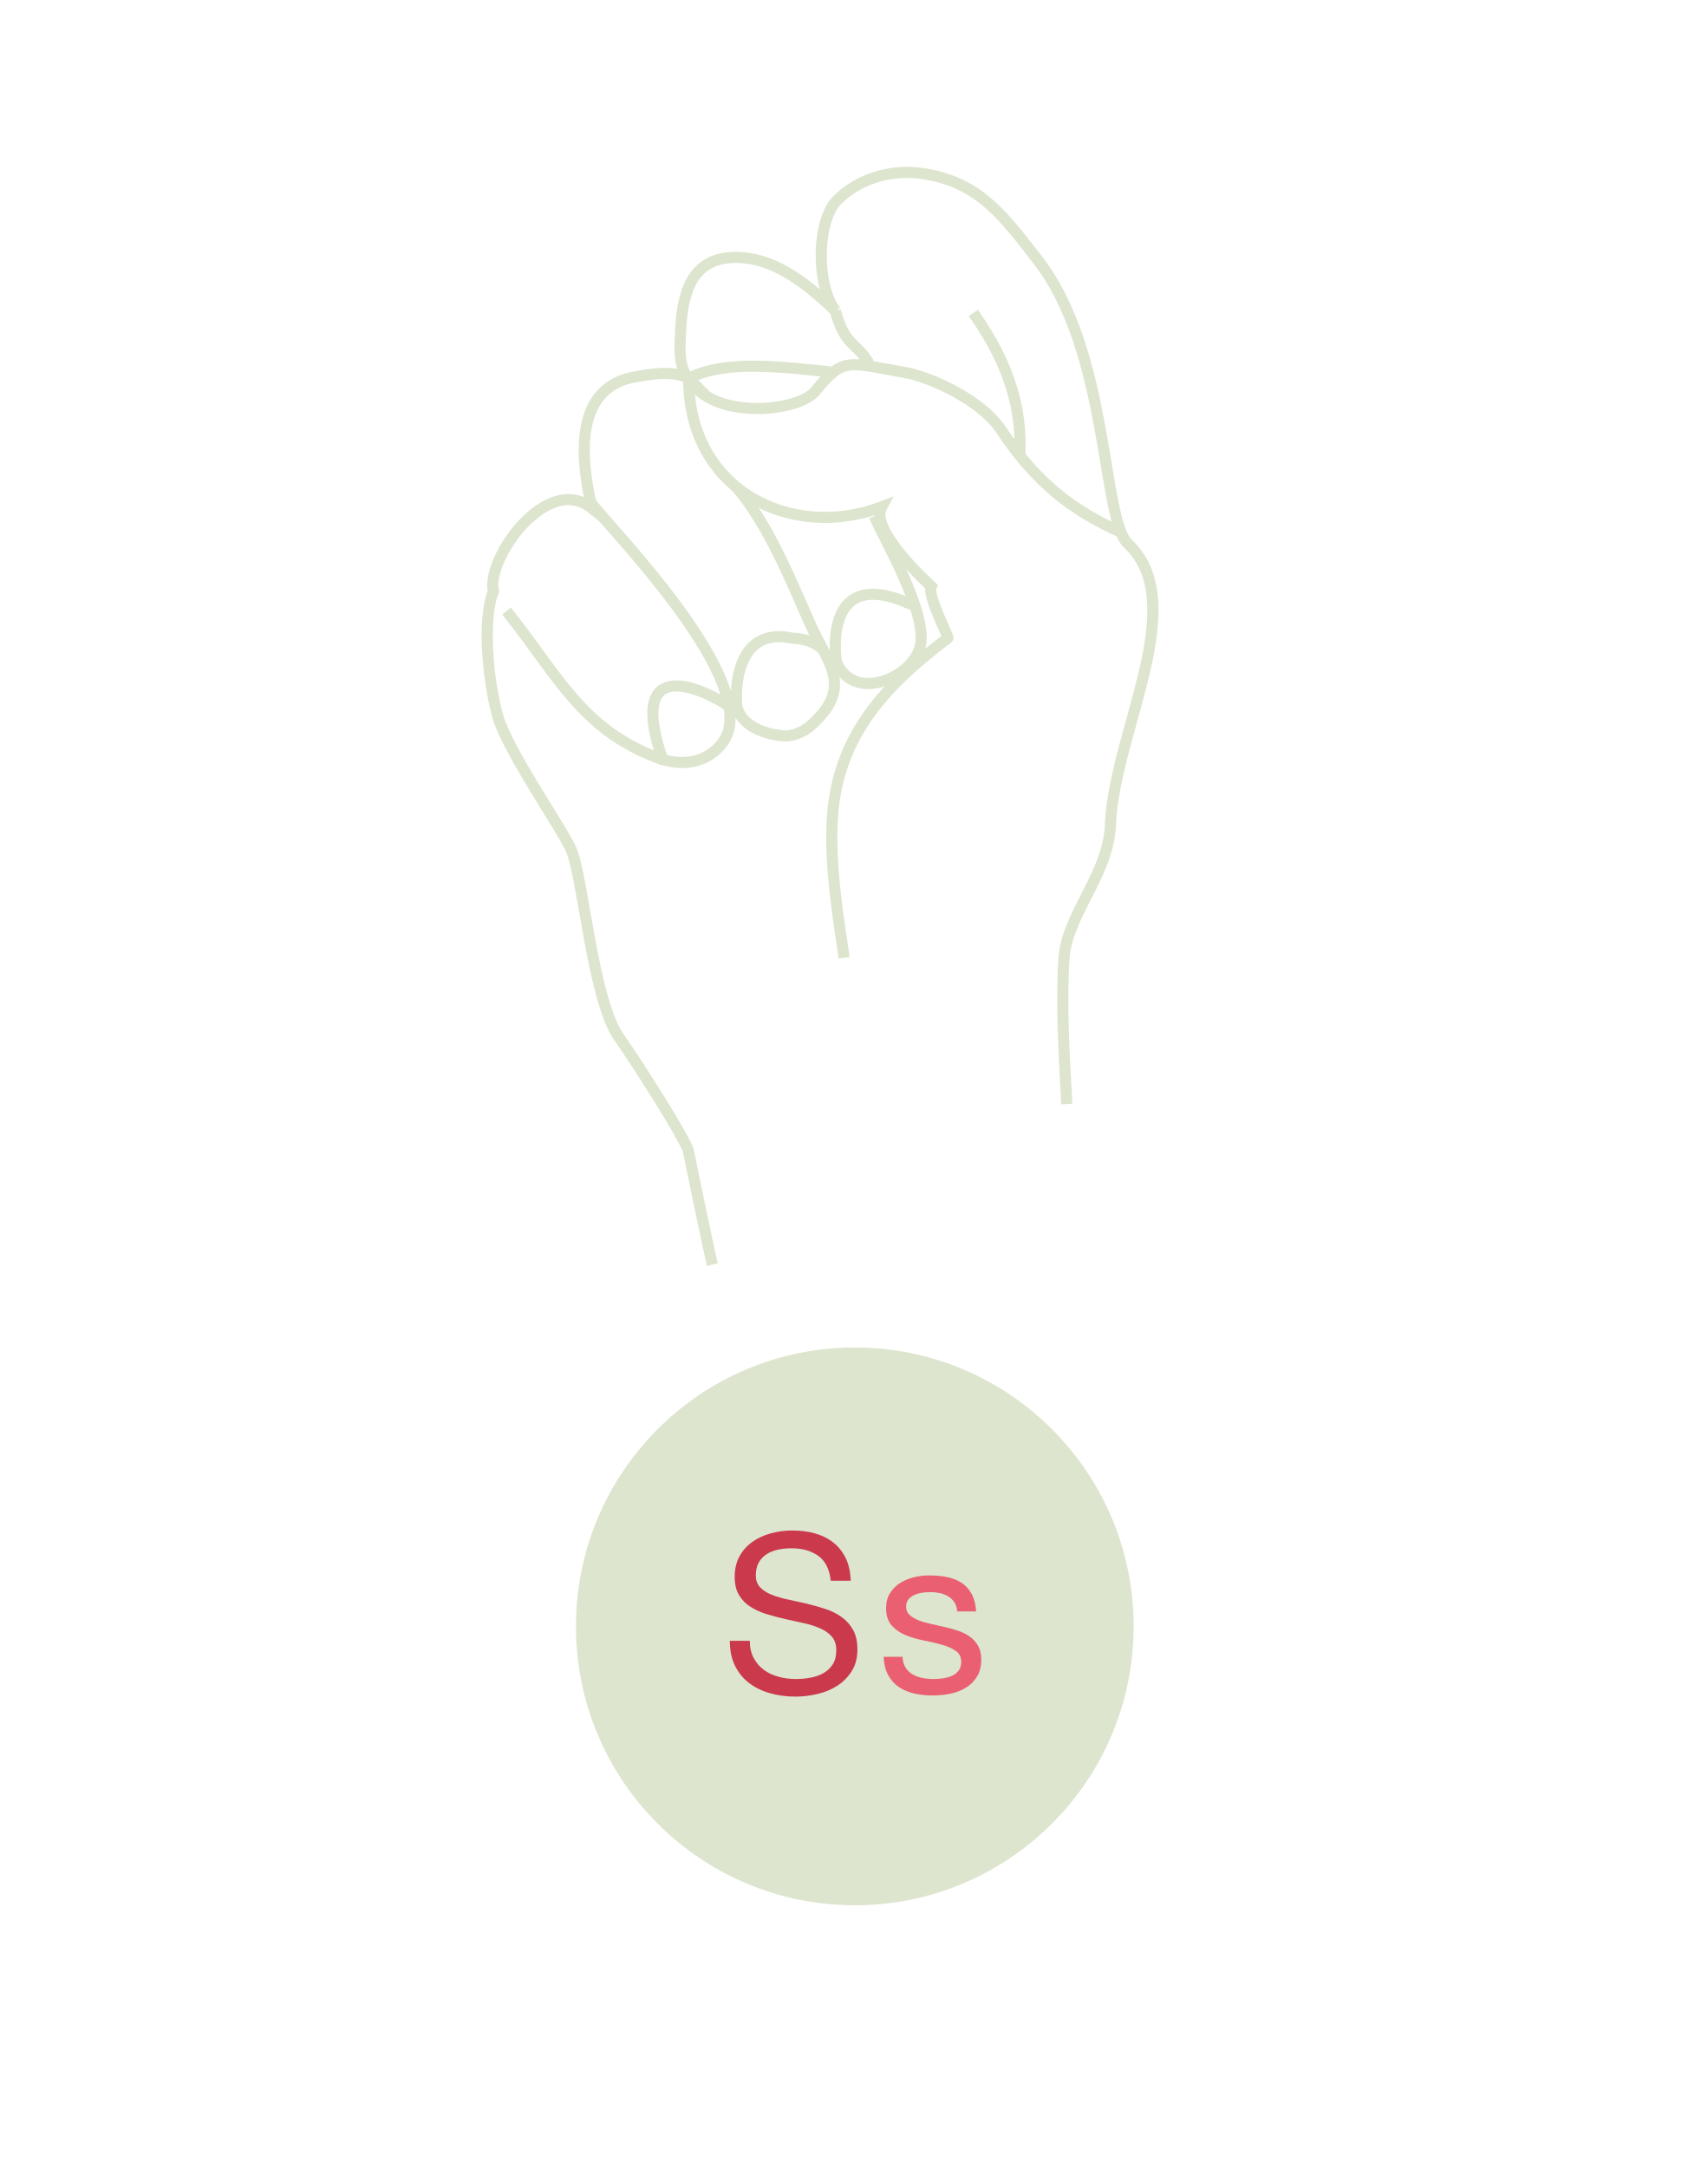
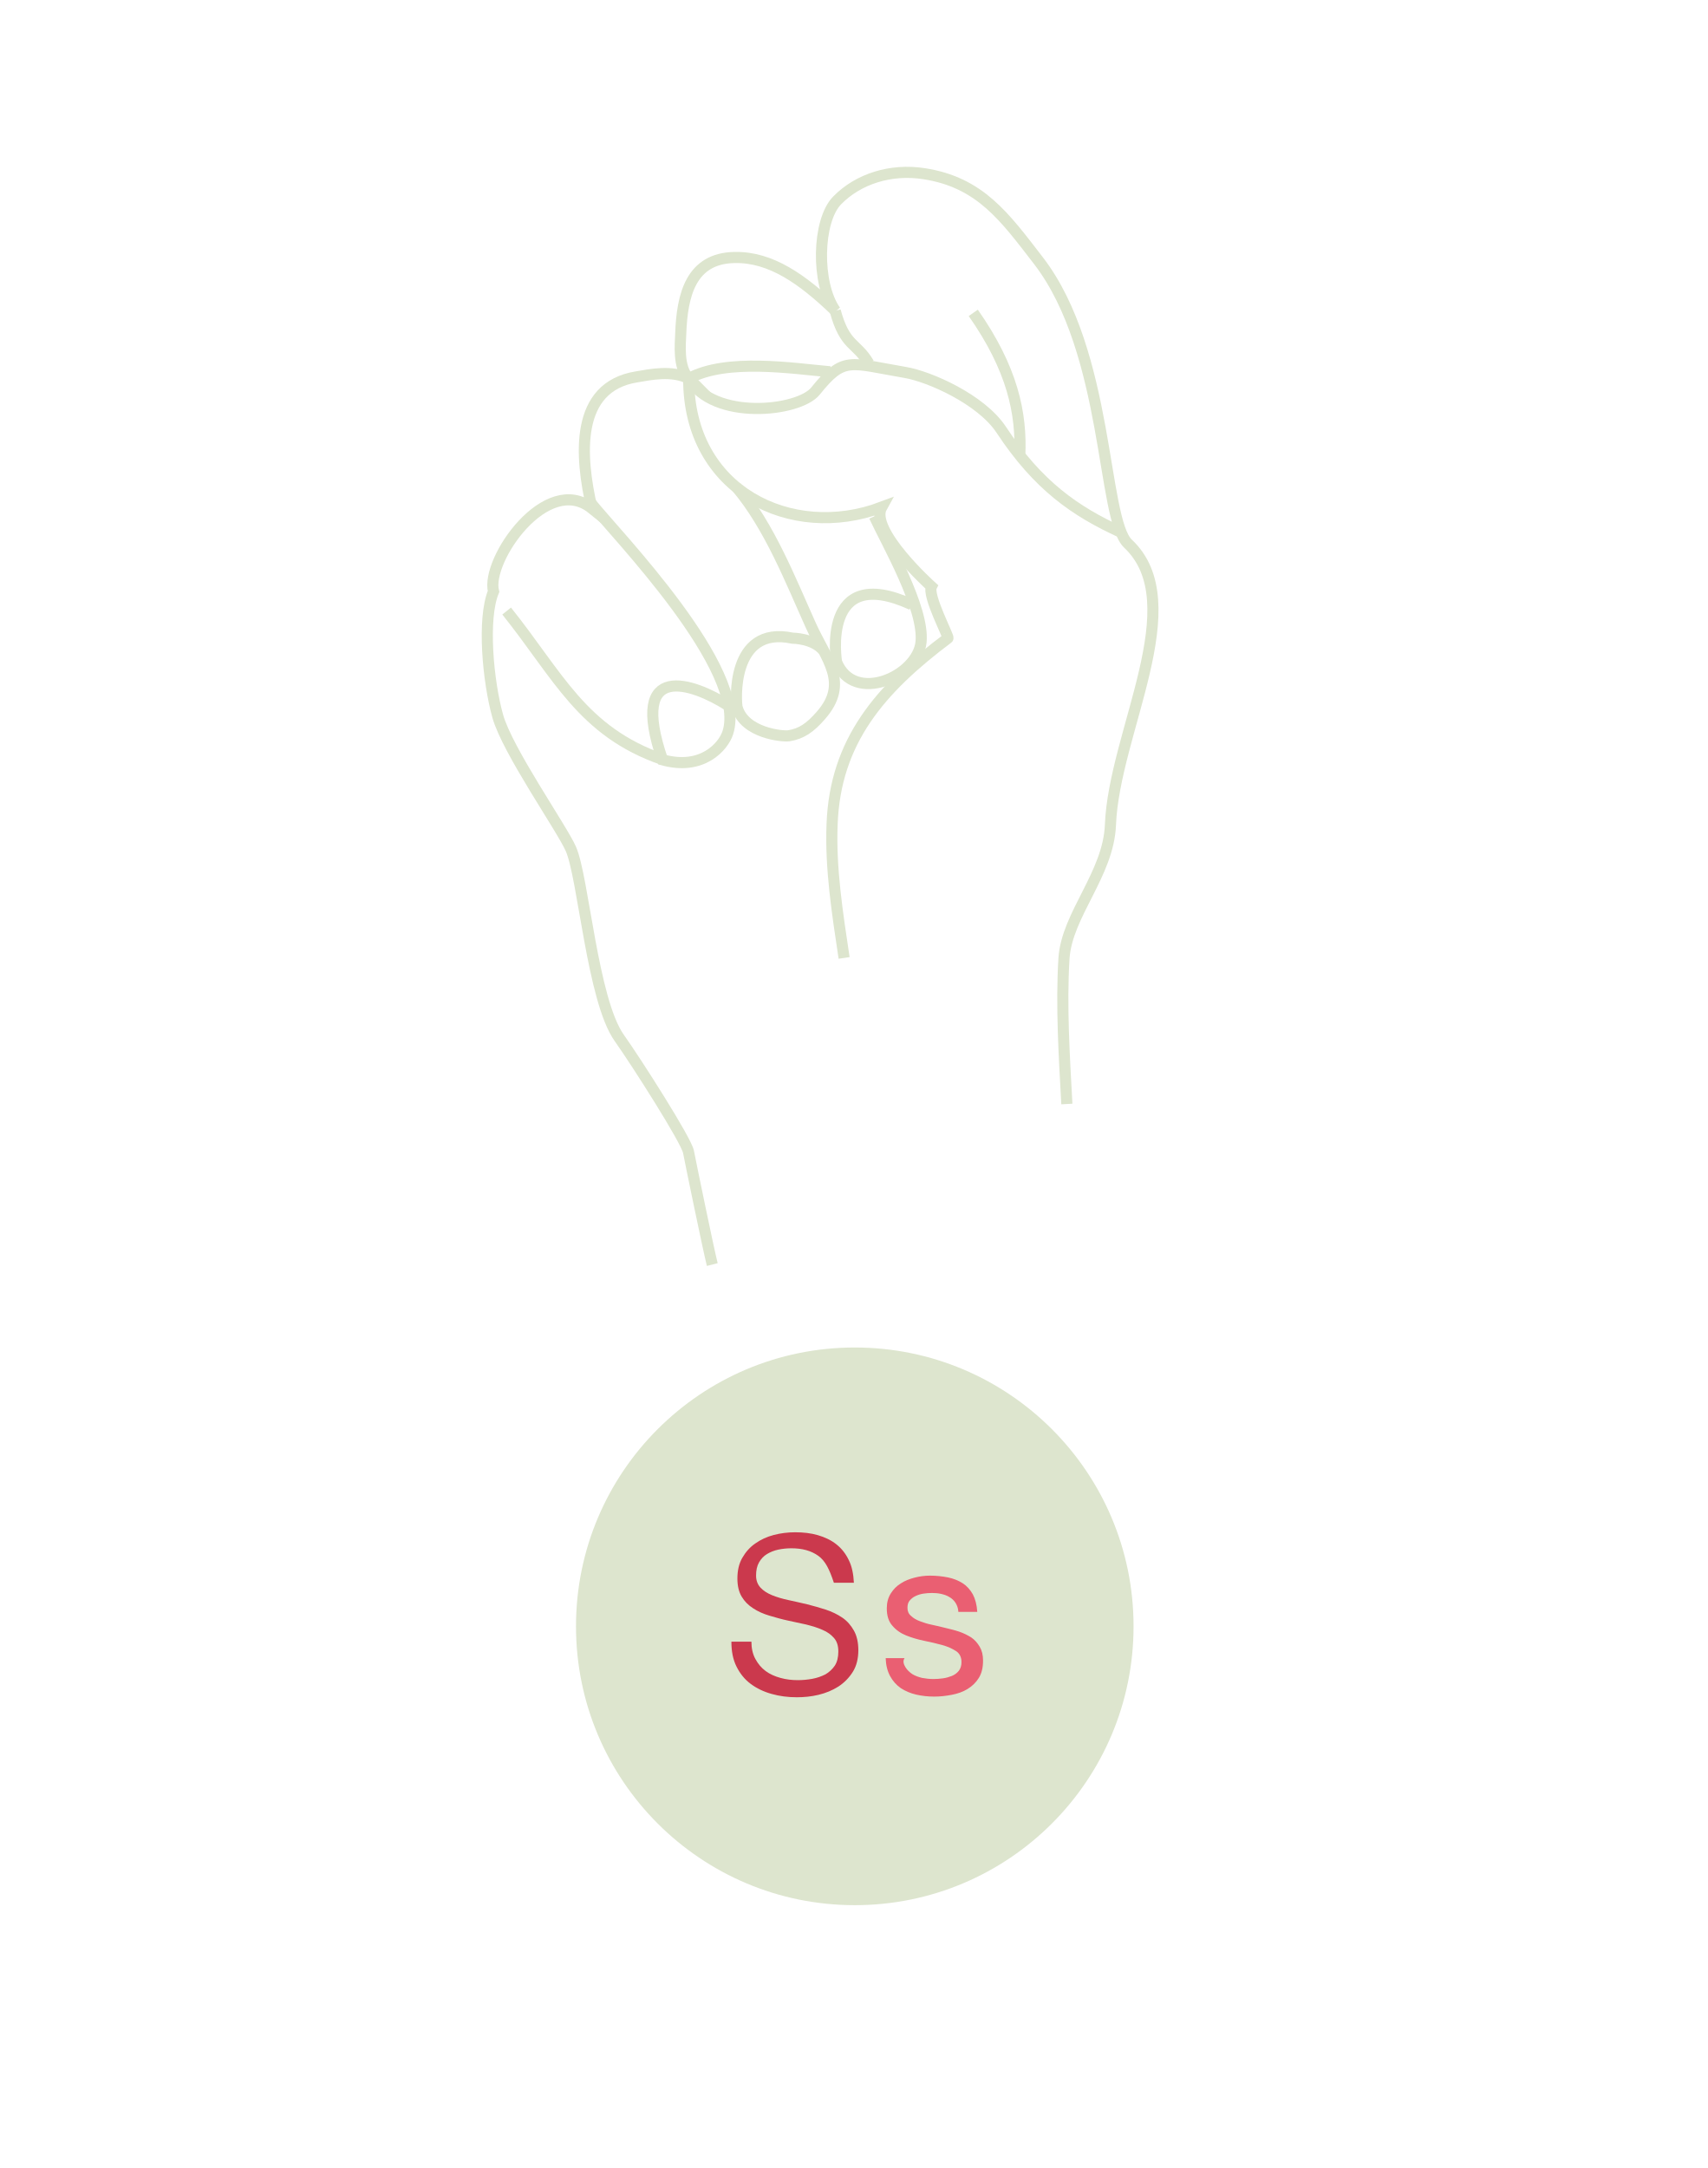
<svg xmlns="http://www.w3.org/2000/svg" version="1.1" viewBox="0 0 768 975" enable-background="new 0 0 768 975" xml:space="preserve">
-   <g id="circle">
-     <circle fill="#DDE5CE" cx="384.51" cy="731.426" r="125.426" />
-   </g>
-   <g id="ss">
-     <g>
-       <path fill="#CB394D" d="M368.133,699.748c-3.167-2.3-7.217-3.449-12.15-3.449c-2,0-3.967,0.199-5.9,0.6    c-1.935,0.4-3.65,1.067-5.15,2c-1.5,0.935-2.7,2.185-3.6,3.75c-0.9,1.567-1.35,3.518-1.35,5.85c0,2.2,0.65,3.984,1.95,5.351    c1.3,1.367,3.033,2.484,5.2,3.35c2.166,0.867,4.616,1.585,7.35,2.15c2.733,0.567,5.516,1.185,8.35,1.85    c2.833,0.667,5.616,1.45,8.35,2.351c2.733,0.899,5.183,2.117,7.35,3.649c2.166,1.534,3.9,3.468,5.2,5.8    c1.3,2.335,1.95,5.268,1.95,8.801c0,3.8-0.85,7.05-2.55,9.75c-1.7,2.699-3.884,4.899-6.55,6.6c-2.667,1.7-5.65,2.935-8.95,3.7    c-3.3,0.766-6.584,1.149-9.85,1.149c-4,0-7.785-0.5-11.35-1.5c-3.567-1-6.7-2.516-9.4-4.55c-2.7-2.032-4.834-4.633-6.4-7.8    c-1.567-3.166-2.35-6.916-2.35-11.25h9c0,3,0.583,5.584,1.75,7.75c1.166,2.167,2.7,3.95,4.6,5.35c1.9,1.4,4.116,2.435,6.65,3.101    c2.533,0.667,5.133,1,7.8,1c2.133,0,4.283-0.2,6.45-0.601c2.166-0.399,4.115-1.082,5.85-2.05c1.733-0.966,3.133-2.282,4.2-3.95    c1.065-1.665,1.6-3.8,1.6-6.399c0-2.466-0.65-4.466-1.95-6c-1.3-1.533-3.034-2.783-5.2-3.75c-2.167-0.966-4.617-1.75-7.35-2.351    c-2.734-0.6-5.517-1.215-8.35-1.85c-2.834-0.633-5.617-1.365-8.35-2.2c-2.734-0.833-5.184-1.933-7.35-3.3    c-2.167-1.365-3.9-3.133-5.2-5.3c-1.3-2.166-1.95-4.883-1.95-8.15c0-3.6,0.733-6.716,2.2-9.35c1.465-2.633,3.416-4.8,5.85-6.5    c2.433-1.7,5.2-2.966,8.3-3.8c3.1-0.833,6.283-1.25,9.55-1.25c3.666,0,7.066,0.434,10.2,1.3c3.133,0.867,5.883,2.234,8.25,4.1    c2.366,1.867,4.233,4.218,5.6,7.05c1.366,2.835,2.116,6.218,2.25,10.15h-9C373.148,705.766,371.299,702.049,368.133,699.748z" />
-       <path fill="#EA5F72" d="M407.283,749.849c0.8,1.3,1.85,2.334,3.149,3.1c1.3,0.768,2.766,1.317,4.4,1.65    c1.633,0.334,3.315,0.5,5.05,0.5c1.333,0,2.732-0.101,4.2-0.3c1.466-0.2,2.815-0.566,4.05-1.101c1.232-0.532,2.25-1.315,3.05-2.35    c0.8-1.033,1.2-2.351,1.2-3.95c0-2.2-0.834-3.865-2.5-5c-1.667-1.133-3.75-2.05-6.25-2.75s-5.217-1.333-8.15-1.9    c-2.934-0.565-5.649-1.365-8.149-2.399c-2.5-1.033-4.585-2.483-6.25-4.351c-1.667-1.865-2.5-4.465-2.5-7.8    c0-2.6,0.583-4.833,1.75-6.7c1.165-1.865,2.665-3.383,4.5-4.55c1.833-1.165,3.899-2.032,6.2-2.6c2.3-0.565,4.582-0.851,6.85-0.851    c2.933,0,5.633,0.25,8.1,0.75c2.466,0.5,4.65,1.367,6.551,2.601c1.899,1.234,3.415,2.899,4.55,5c1.133,2.1,1.8,4.717,2,7.85h-8.5    c-0.135-1.665-0.567-3.05-1.3-4.149c-0.734-1.101-1.668-1.983-2.801-2.65c-1.134-0.666-2.384-1.15-3.75-1.45    c-1.367-0.3-2.75-0.45-4.149-0.45c-1.268,0-2.55,0.101-3.851,0.301c-1.3,0.199-2.484,0.55-3.55,1.05c-1.067,0.5-1.935,1.167-2.6,2    c-0.667,0.834-1,1.917-1,3.25c0,1.467,0.516,2.685,1.55,3.649c1.033,0.968,2.35,1.768,3.95,2.4c1.6,0.635,3.399,1.167,5.399,1.6    c2,0.435,4,0.885,6,1.351c2.133,0.467,4.216,1.034,6.25,1.7c2.033,0.667,3.833,1.55,5.4,2.649c1.565,1.101,2.833,2.484,3.8,4.15    c0.966,1.667,1.45,3.734,1.45,6.2c0,3.134-0.65,5.734-1.95,7.8c-1.3,2.067-3,3.734-5.1,5c-2.101,1.267-4.468,2.149-7.101,2.649    c-2.634,0.5-5.25,0.75-7.85,0.75c-2.867,0-5.6-0.3-8.2-0.899c-2.6-0.601-4.899-1.583-6.899-2.95c-2-1.365-3.601-3.166-4.801-5.4    c-1.199-2.232-1.867-4.949-2-8.149h8.5C406.049,746.966,406.482,748.549,407.283,749.849z" />
-     </g>
-   </g>
-   <g id="s">
-     <g>
-       <path fill="none" stroke="#DDE5CE" stroke-width="5" stroke-miterlimit="10" d="M479.878,496.525    c-1.207-21.921-2.603-44.434-1.274-65.488c1.26-19.718,20.047-37.751,20.891-60.01c1.566-41.577,36.527-99.604,7.852-126.542    c-11.722-11.029-8.465-86.094-40.336-127.268c-15.246-19.661-26.213-35.166-51.47-39.092c-14.86-2.321-29.531,2.324-39.04,11.983    c-8.988,9.104-9.644,37.422-0.76,49.674c-14.798-14.192-29.011-24.253-45.343-24.026c-19.714,0.267-23.725,16.828-24.293,34.484    c-0.125,3.913-1.358,14.86,3.715,19.973c-7.598-3.952-17.56-1.78-23.555-0.84c-27.85,4.487-25.516,35.531-19.973,59.238    c-20.26-16.433-47.929,23.08-44.325,37.34c-5.101,12.214-2.509,40.429,1.929,56.136c4.39,15.568,28.853,50.5,32.92,59.729    c5.6,12.709,9.685,67.875,21.731,84.866c8.03,11.333,30.208,46.106,31.206,51.324c1.012,5.205,8.902,43.61,10.721,50.744" />
-       <path fill="none" stroke="#DDE5CE" stroke-width="5" stroke-miterlimit="10" d="M379.717,430.755    c-2.964-20.021-6.195-40.21-5.43-60.208c1.424-37.292,21.601-60.676,52.081-83.569c0.584-0.456-9.442-19.171-7.436-23.246    c0,0-28.17-25.251-22.356-35.747c-40.587,15.285-86.987-7.386-86.756-57.771" />
-       <path fill="none" stroke="#DDE5CE" stroke-width="5" stroke-miterlimit="10" d="M504.252,239.399    c-20.781-9.458-37.387-21.149-53.923-46.052c-9.141-13.772-32.479-23.969-43.16-25.822c-25.341-4.306-27.625-7.484-40.432,8.399    c-7.516,9.287-45.99,13.406-56.917-5.711c16.988-9.175,46.565-4.496,63.479-3.002" />
-       <path fill="none" stroke="#DDE5CE" stroke-width="5" stroke-miterlimit="10" d="M458.724,205.282    c0.976-19.532-3.404-39.647-20.898-64.565" />
-       <path fill="none" stroke="#DDE5CE" stroke-width="5" stroke-miterlimit="10" d="M375.74,139.783    c4.426,16.176,9.528,14.069,15.128,23.592" />
-       <path fill="none" stroke="#DDE5CE" stroke-width="5" stroke-miterlimit="10" d="M370.541,292.72    C366,287.01,356.5,287.01,356.5,287.01c-28.087-6.01-25.505,29.27-24.948,31.205c3.28,11.459,20.271,13.138,23.234,12.674    c5.686-0.852,9.609-3.629,14.418-9.093c13.037-14.768,2.455-25.079-4.511-40.614c-8.753-19.518-18.596-44.677-33.458-62.154" />
-       <path fill="none" stroke="#DDE5CE" stroke-width="5" stroke-miterlimit="10" d="M265.717,226.06    c11.545,14.39,70.834,74.994,61.703,103.392c-2.005,6.204-11.509,17.213-29.354,12.159C282.5,296.5,312,307.386,327.423,317.182" />
-       <path fill="none" stroke="#DDE5CE" stroke-width="5" stroke-miterlimit="10" d="M227.86,274.794    c23.077,28.775,33.949,54.17,70.207,66.817" />
-       <path fill="none" stroke="#DDE5CE" stroke-width="5" stroke-miterlimit="10" d="M410.14,271.947    C368.884,253,376.25,297.68,376.25,297.68c7.899,19.256,36.396,6.436,38.009-8.865c1.584-15.28-15.603-44.782-21.013-56.642" />
-     </g>
-   </g>
+   <circle fill="#DDE5CE" cx="384.5" cy="731.4" r="125.4" />
+   <path fill="#CB394D" d="M368.1 699.7c-3.2-2.3-7.2-3.4-12.1-3.4 -2 0-4 0.2-5.9 0.6 -1.9 0.4-3.6 1.1-5.1 2 -1.5 0.9-2.7 2.2-3.6 3.8 -0.9 1.6-1.3 3.5-1.3 5.9 0 2.2 0.7 4 2 5.4 1.3 1.4 3 2.5 5.2 3.4 2.2 0.9 4.6 1.6 7.4 2.2 2.7 0.6 5.5 1.2 8.4 1.9 2.8 0.7 5.6 1.5 8.4 2.4 2.7 0.9 5.2 2.1 7.4 3.6 2.2 1.5 3.9 3.5 5.2 5.8 1.3 2.3 2 5.3 2 8.8 0 3.8-0.8 7.1-2.5 9.8 -1.7 2.7-3.9 4.9-6.5 6.6 -2.7 1.7-5.6 2.9-8.9 3.7 -3.3 0.8-6.6 1.1-9.8 1.1 -4 0-7.8-0.5-11.3-1.5 -3.6-1-6.7-2.5-9.4-4.5 -2.7-2-4.8-4.6-6.4-7.8 -1.6-3.2-2.3-6.9-2.3-11.2h9c0 3 0.6 5.6 1.8 7.8 1.2 2.2 2.7 4 4.6 5.4 1.9 1.4 4.1 2.4 6.7 3.1 2.5 0.7 5.1 1 7.8 1 2.1 0 4.3-0.2 6.5-0.6 2.2-0.4 4.1-1.1 5.9-2 1.7-1 3.1-2.3 4.2-3.9 1.1-1.7 1.6-3.8 1.6-6.4 0-2.5-0.6-4.5-1.9-6 -1.3-1.5-3-2.8-5.2-3.7 -2.2-1-4.6-1.7-7.3-2.4 -2.7-0.6-5.5-1.2-8.3-1.8 -2.8-0.6-5.6-1.4-8.3-2.2 -2.7-0.8-5.2-1.9-7.3-3.3 -2.2-1.4-3.9-3.1-5.2-5.3 -1.3-2.2-1.9-4.9-1.9-8.1 0-3.6 0.7-6.7 2.2-9.3 1.5-2.6 3.4-4.8 5.9-6.5 2.4-1.7 5.2-3 8.3-3.8 3.1-0.8 6.3-1.2 9.6-1.2 3.7 0 7.1 0.4 10.2 1.3 3.1 0.9 5.9 2.2 8.3 4.1 2.4 1.9 4.2 4.2 5.6 7.1 1.4 2.8 2.1 6.2 2.3 10.2h-9C373.1 705.8 371.3 702 368.1 699.7z" />
+   <path fill="#EA5F72" d="M407.3 749.8c0.8 1.3 1.9 2.3 3.1 3.1 1.3 0.8 2.8 1.3 4.4 1.7 1.6 0.3 3.3 0.5 5.1 0.5 1.3 0 2.7-0.1 4.2-0.3 1.5-0.2 2.8-0.6 4.1-1.1 1.2-0.5 2.3-1.3 3.1-2.3 0.8-1 1.2-2.4 1.2-3.9 0-2.2-0.8-3.9-2.5-5 -1.7-1.1-3.7-2-6.2-2.7s-5.2-1.3-8.1-1.9c-2.9-0.6-5.6-1.4-8.1-2.4 -2.5-1-4.6-2.5-6.2-4.4 -1.7-1.9-2.5-4.5-2.5-7.8 0-2.6 0.6-4.8 1.8-6.7 1.2-1.9 2.7-3.4 4.5-4.5 1.8-1.2 3.9-2 6.2-2.6 2.3-0.6 4.6-0.9 6.9-0.9 2.9 0 5.6 0.3 8.1 0.8 2.5 0.5 4.7 1.4 6.6 2.6 1.9 1.2 3.4 2.9 4.6 5 1.1 2.1 1.8 4.7 2 7.9h-8.5c-0.1-1.7-0.6-3-1.3-4.1 -0.7-1.1-1.7-2-2.8-2.6 -1.1-0.7-2.4-1.1-3.7-1.4 -1.4-0.3-2.7-0.4-4.1-0.4 -1.3 0-2.5 0.1-3.9 0.3 -1.3 0.2-2.5 0.6-3.5 1.1 -1.1 0.5-1.9 1.2-2.6 2 -0.7 0.8-1 1.9-1 3.3 0 1.5 0.5 2.7 1.6 3.6 1 1 2.4 1.8 4 2.4 1.6 0.6 3.4 1.2 5.4 1.6 2 0.4 4 0.9 6 1.4 2.1 0.5 4.2 1 6.3 1.7 2 0.7 3.8 1.6 5.4 2.6 1.6 1.1 2.8 2.5 3.8 4.2 1 1.7 1.5 3.7 1.5 6.2 0 3.1-0.6 5.7-1.9 7.8 -1.3 2.1-3 3.7-5.1 5 -2.1 1.3-4.5 2.1-7.1 2.6 -2.6 0.5-5.2 0.8-7.8 0.8 -2.9 0-5.6-0.3-8.2-0.9 -2.6-0.6-4.9-1.6-6.9-2.9 -2-1.4-3.6-3.2-4.8-5.4 -1.2-2.2-1.9-4.9-2-8.1h8.5C406 747 406.5 748.5 407.3 749.8z" />
+   <path fill="none" stroke="#DDE5CE" stroke-width="5" stroke-miterlimit="10" d="M479.9 496.5c-1.2-21.9-2.6-44.4-1.3-65.5 1.3-19.7 20-37.8 20.9-60 1.6-41.6 36.5-99.6 7.9-126.5 -11.7-11-8.5-86.1-40.3-127.3 -15.2-19.7-26.2-35.2-51.5-39.1 -14.9-2.3-29.5 2.3-39 12 -9 9.1-9.6 37.4-0.8 49.7 -14.8-14.2-29-24.3-45.3-24 -19.7 0.3-23.7 16.8-24.3 34.5 -0.1 3.9-1.4 14.9 3.7 20 -7.6-4-17.6-1.8-23.6-0.8 -27.8 4.5-25.5 35.5-20 59.2 -20.3-16.4-47.9 23.1-44.3 37.3 -5.1 12.2-2.5 40.4 1.9 56.1 4.4 15.6 28.9 50.5 32.9 59.7 5.6 12.7 9.7 67.9 21.7 84.9 8 11.3 30.2 46.1 31.2 51.3 1 5.2 8.9 43.6 10.7 50.7" />
+   <path fill="none" stroke="#DDE5CE" stroke-width="5" stroke-miterlimit="10" d="M379.7 430.8c-3-20-6.2-40.2-5.4-60.2 1.4-37.3 21.6-60.7 52.1-83.6 0.6-0.5-9.4-19.2-7.4-23.2 0 0-28.2-25.3-22.4-35.7 -40.6 15.3-87-7.4-86.8-57.8" />
+   <path fill="none" stroke="#DDE5CE" stroke-width="5" stroke-miterlimit="10" d="M504.3 239.4c-20.8-9.5-37.4-21.1-53.9-46.1 -9.1-13.8-32.5-24-43.2-25.8 -25.3-4.3-27.6-7.5-40.4 8.4 -7.5 9.3-46 13.4-56.9-5.7 17-9.2 46.6-4.5 63.5-3" />
+   <path fill="none" stroke="#DDE5CE" stroke-width="5" stroke-miterlimit="10" d="M458.7 205.3c1-19.5-3.4-39.6-20.9-64.6" />
+   <path fill="none" stroke="#DDE5CE" stroke-width="5" stroke-miterlimit="10" d="M375.7 139.8c4.4 16.2 9.5 14.1 15.1 23.6" />
+   <path fill="none" stroke="#DDE5CE" stroke-width="5" stroke-miterlimit="10" d="M370.5 292.7C366 287 356.5 287 356.5 287c-28.1-6-25.5 29.3-24.9 31.2 3.3 11.5 20.3 13.1 23.2 12.7 5.7-0.9 9.6-3.6 14.4-9.1 13-14.8 2.5-25.1-4.5-40.6 -8.8-19.5-18.6-44.7-33.5-62.2" />
+   <path fill="none" stroke="#DDE5CE" stroke-width="5" stroke-miterlimit="10" d="M265.7 226.1c11.5 14.4 70.8 75 61.7 103.4 -2 6.2-11.5 17.2-29.4 12.2C282.5 296.5 312 307.4 327.4 317.2" />
+   <path fill="none" stroke="#DDE5CE" stroke-width="5" stroke-miterlimit="10" d="M227.9 274.8c23.1 28.8 33.9 54.2 70.2 66.8" />
+   <path fill="none" stroke="#DDE5CE" stroke-width="5" stroke-miterlimit="10" d="M410.1 271.9C368.9 253 376.3 297.7 376.3 297.7c7.9 19.3 36.4 6.4 38-8.9 1.6-15.3-15.6-44.8-21-56.6" />
</svg>
